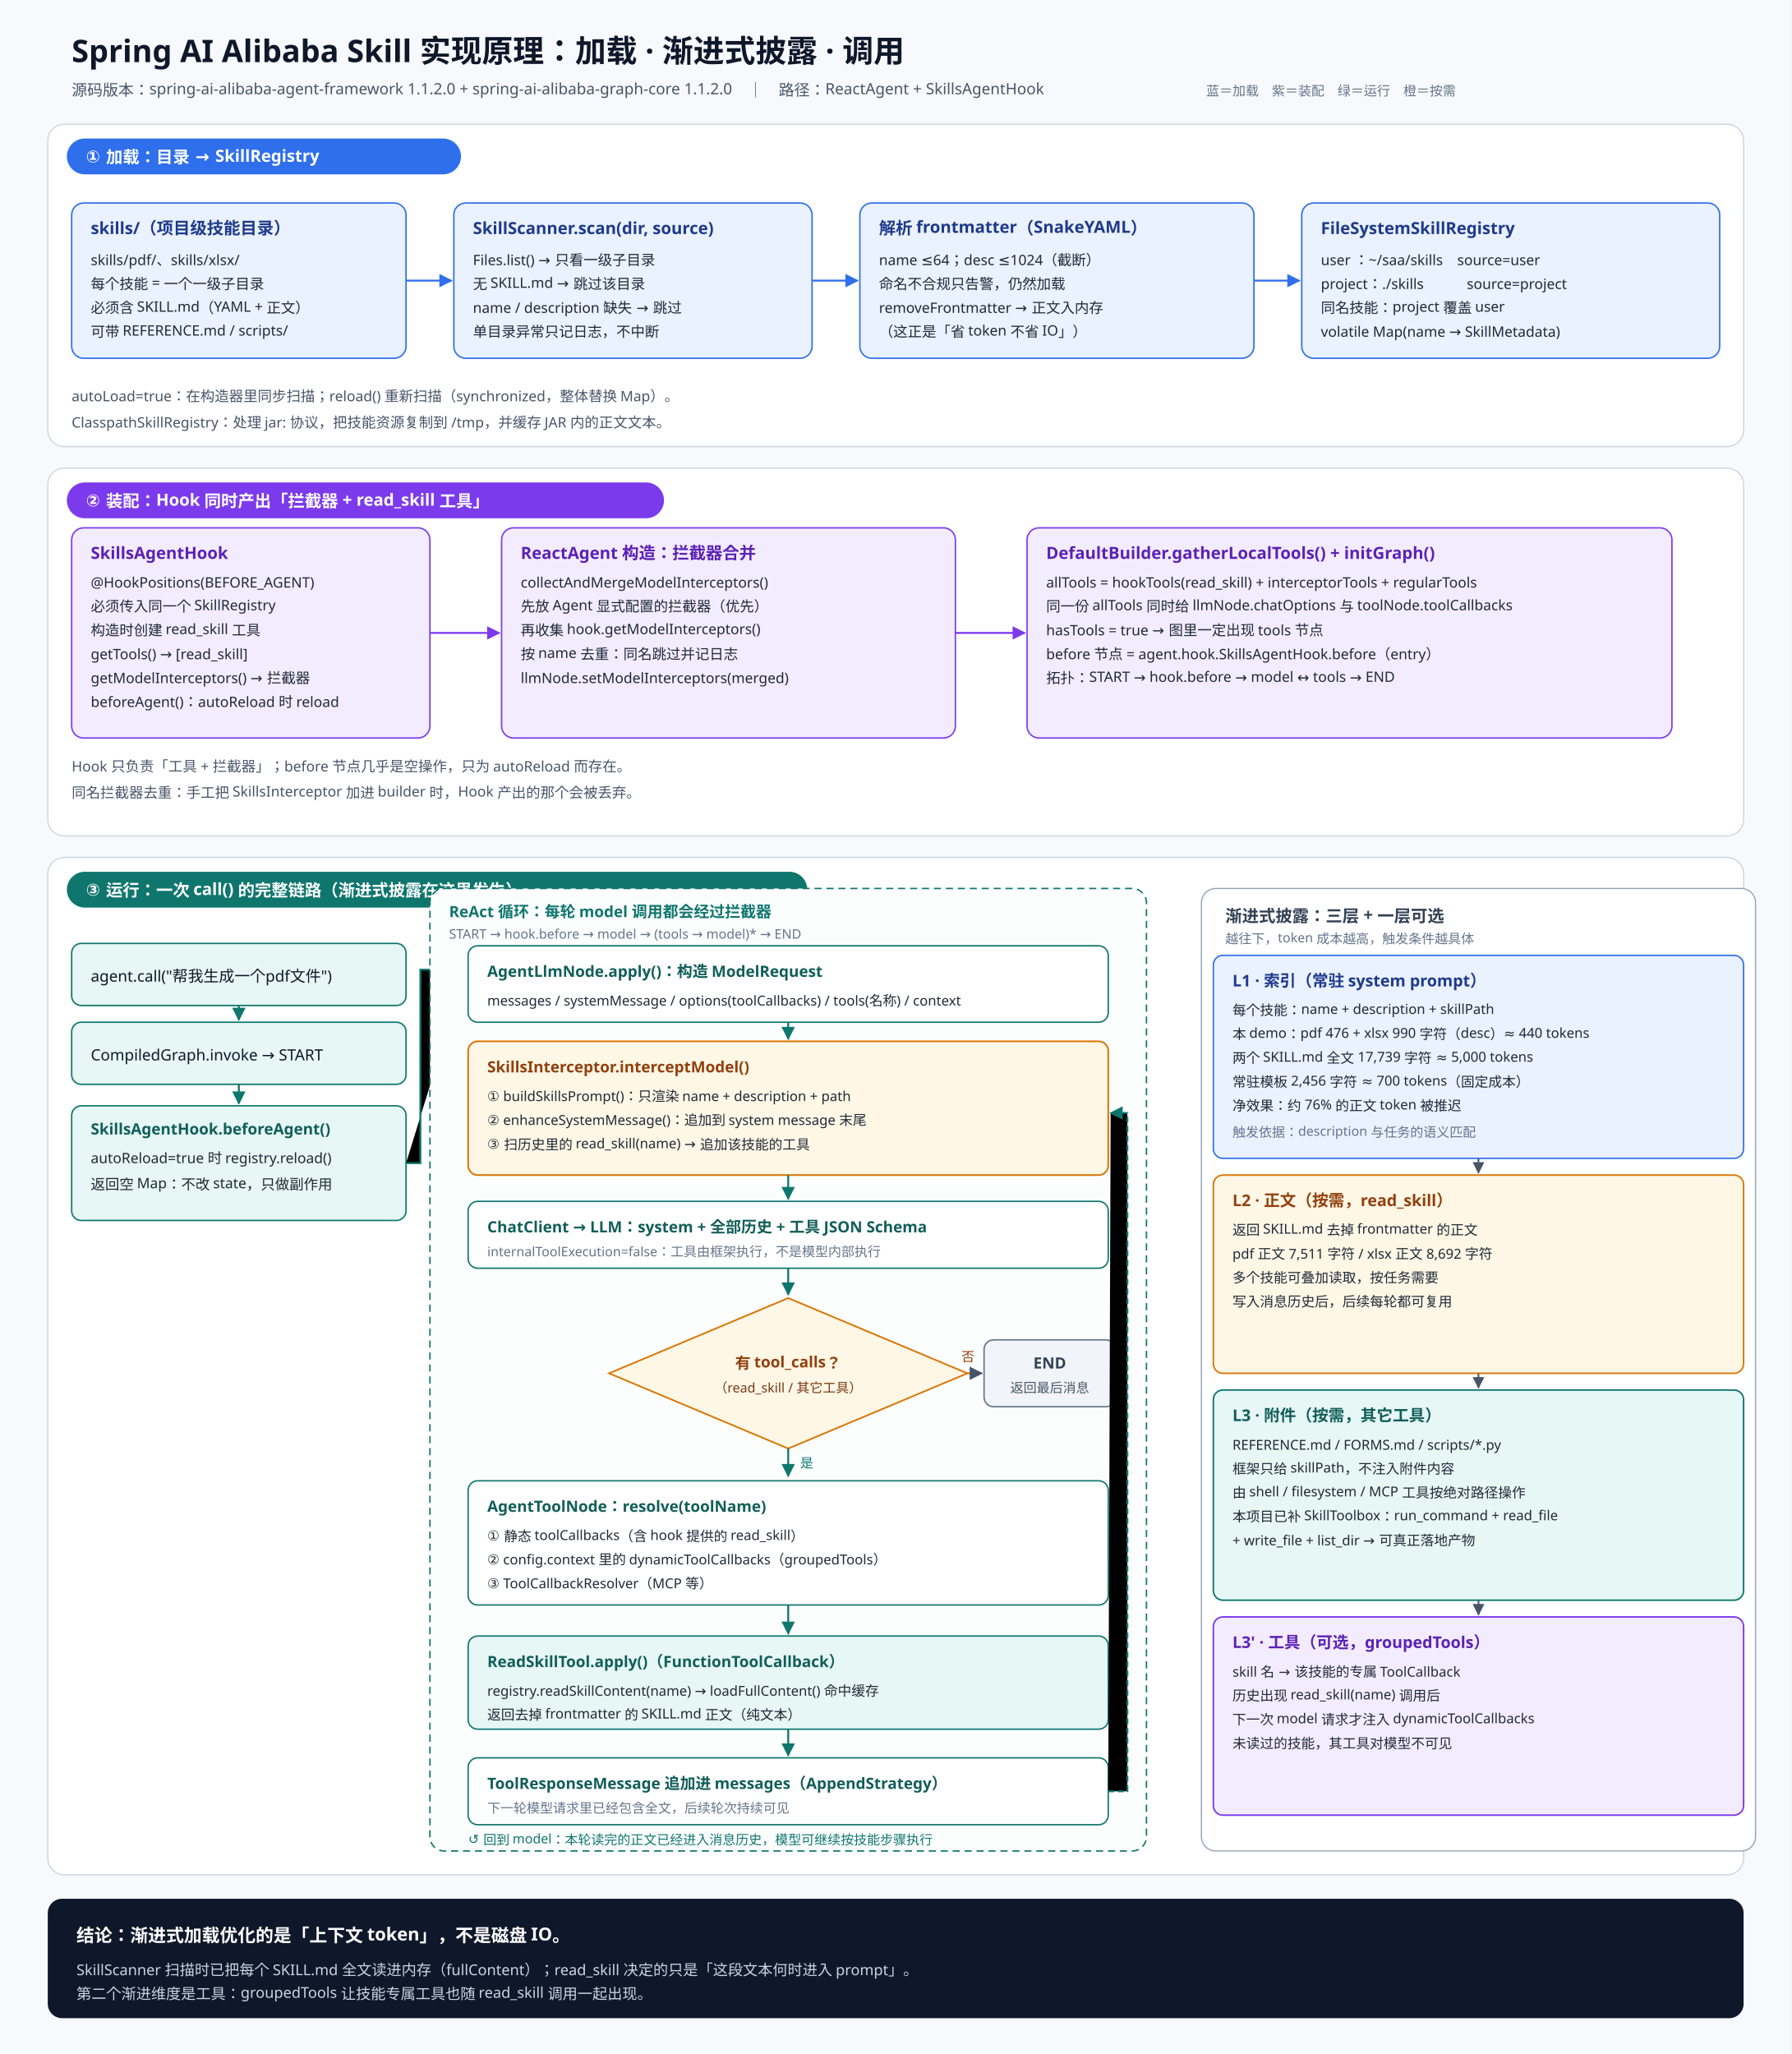
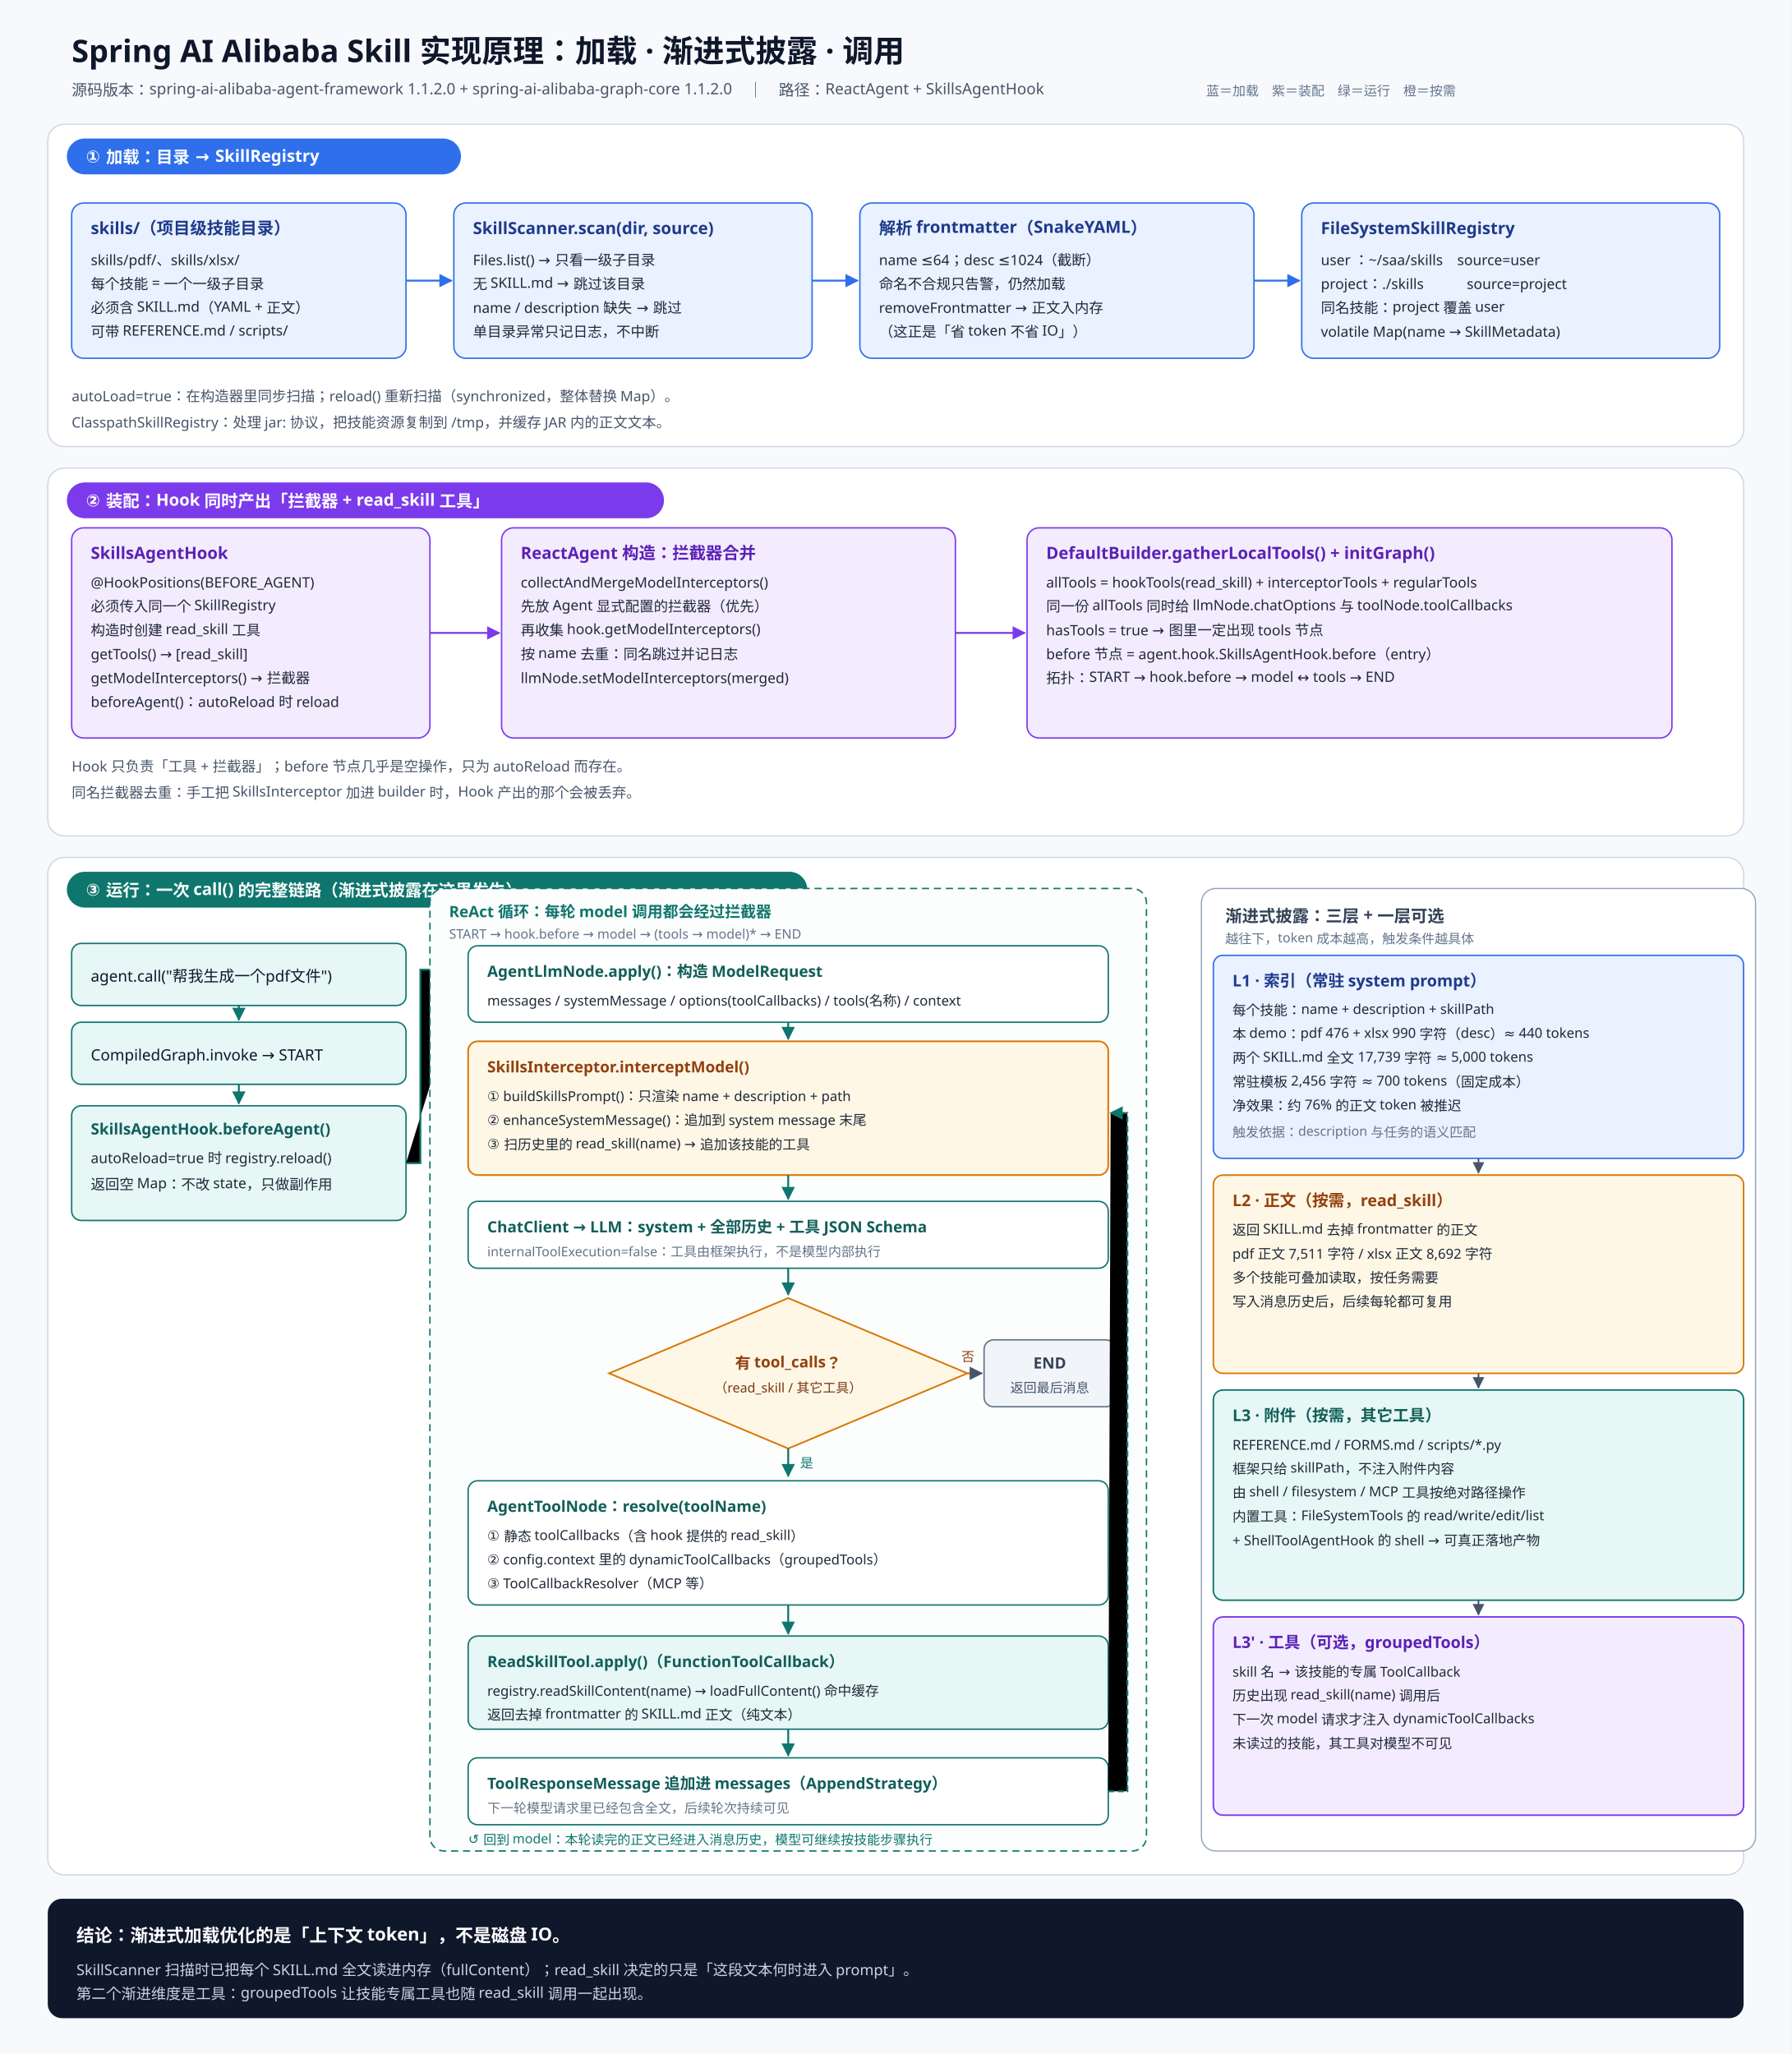
<svg xmlns="http://www.w3.org/2000/svg" width="1500" height="1720" viewBox="0 0 1500 1720" font-family="'Microsoft YaHei','PingFang SC','Noto Sans SC',sans-serif">
  <defs>
    <marker id="arrow" viewBox="0 0 10 10" refX="9" refY="5" markerWidth="7" markerHeight="7" orient="auto">
      <path d="M0,0 L10,5 L0,10 z" fill="#475569" />
    </marker>
    <marker id="arrowBlue" viewBox="0 0 10 10" refX="9" refY="5" markerWidth="7" markerHeight="7" orient="auto">
      <path d="M0,0 L10,5 L0,10 z" fill="#2f6feb" />
    </marker>
    <marker id="arrowPurple" viewBox="0 0 10 10" refX="9" refY="5" markerWidth="7" markerHeight="7" orient="auto">
      <path d="M0,0 L10,5 L0,10 z" fill="#7c3aed" />
    </marker>
    <marker id="arrowGreen" viewBox="0 0 10 10" refX="9" refY="5" markerWidth="7" markerHeight="7" orient="auto">
      <path d="M0,0 L10,5 L0,10 z" fill="#0f766e" />
    </marker>
  </defs>
  <rect x="0" y="0" width="1500" height="1720" fill="#f7f9fc" />
  <text x="60" y="52" font-size="26" font-weight="700" fill="#0f172a">Spring AI Alibaba Skill 实现原理：加载 · 渐进式披露 · 调用</text>
  <text x="60" y="80" font-size="13" fill="#475569">源码版本：spring-ai-alibaba-agent-framework 1.1.2.0 + spring-ai-alibaba-graph-core 1.1.2.0　｜　路径：ReactAgent + SkillsAgentHook</text>
  <text x="1010" y="80" font-size="11" fill="#64748b">蓝＝加载　紫＝装配　绿＝运行　橙＝按需</text>
  <rect x="40" y="104" width="1420" height="270" rx="14" fill="#ffffff" stroke="#cbd5e1" />
  <rect x="56" y="116" width="330" height="30" rx="15" fill="#2f6feb" />
  <text x="72" y="136" font-size="14" font-weight="700" fill="#ffffff">① 加载：目录 → SkillRegistry</text>
  <g>
    <rect x="60" y="170" width="280" height="130" rx="10" fill="#eaf1ff" stroke="#2f6feb" stroke-width="1.2" />
    <text x="76" y="196" font-size="14" font-weight="700" fill="#1e3a8a">skills/（项目级技能目录）</text>
    <text x="76" y="222" font-size="12" fill="#1f2937">skills/pdf/、skills/xlsx/</text>
    <text x="76" y="242" font-size="12" fill="#1f2937">每个技能 = 一个一级子目录</text>
    <text x="76" y="262" font-size="12" fill="#1f2937">必须含 SKILL.md（YAML + 正文）</text>
    <text x="76" y="282" font-size="12" fill="#1f2937">可带 REFERENCE.md / scripts/</text>
  </g>
  <g>
    <rect x="380" y="170" width="300" height="130" rx="10" fill="#eaf1ff" stroke="#2f6feb" stroke-width="1.2" />
    <text x="396" y="196" font-size="14" font-weight="700" fill="#1e3a8a">SkillScanner.scan(dir, source)</text>
    <text x="396" y="222" font-size="12" fill="#1f2937">Files.list() → 只看一级子目录</text>
    <text x="396" y="242" font-size="12" fill="#1f2937">无 SKILL.md → 跳过该目录</text>
    <text x="396" y="262" font-size="12" fill="#1f2937">name / description 缺失 → 跳过</text>
    <text x="396" y="282" font-size="12" fill="#1f2937">单目录异常只记日志，不中断</text>
  </g>
  <g>
    <rect x="720" y="170" width="330" height="130" rx="10" fill="#eaf1ff" stroke="#2f6feb" stroke-width="1.2" />
    <text x="736" y="196" font-size="14" font-weight="700" fill="#1e3a8a">解析 frontmatter（SnakeYAML）</text>
    <text x="736" y="222" font-size="12" fill="#1f2937">name ≤64；desc ≤1024（截断）</text>
    <text x="736" y="242" font-size="12" fill="#1f2937">命名不合规只告警，仍然加载</text>
    <text x="736" y="262" font-size="12" fill="#1f2937">removeFrontmatter → 正文入内存</text>
    <text x="736" y="282" font-size="12" fill="#1f2937">（这正是「省 token 不省 IO」）</text>
  </g>
  <g>
    <rect x="1090" y="170" width="350" height="130" rx="10" fill="#eaf1ff" stroke="#2f6feb" stroke-width="1.2" />
    <text x="1106" y="196" font-size="14" font-weight="700" fill="#1e3a8a">FileSystemSkillRegistry</text>
    <text x="1106" y="222" font-size="12" fill="#1f2937">user    ：~/saa/skills　source=user</text>
    <text x="1106" y="242" font-size="12" fill="#1f2937">project：./skills　　　source=project</text>
    <text x="1106" y="262" font-size="12" fill="#1f2937">同名技能：project 覆盖 user</text>
    <text x="1106" y="282" font-size="12" fill="#1f2937">volatile Map(name → SkillMetadata)</text>
  </g>
  <path d="M340,235 L378,235" stroke="#2f6feb" stroke-width="1.6" marker-end="url(#arrowBlue)" />
  <path d="M680,235 L718,235" stroke="#2f6feb" stroke-width="1.6" marker-end="url(#arrowBlue)" />
  <path d="M1050,235 L1088,235" stroke="#2f6feb" stroke-width="1.6" marker-end="url(#arrowBlue)" />
  <text x="60" y="336" font-size="12" fill="#475569">autoLoad=true：在构造器里同步扫描；reload() 重新扫描（synchronized，整体替换 Map）。</text>
  <text x="60" y="358" font-size="12" fill="#475569">ClasspathSkillRegistry：处理 jar: 协议，把技能资源复制到 /tmp，并缓存 JAR 内的正文文本。</text>
  <rect x="40" y="392" width="1420" height="308" rx="14" fill="#ffffff" stroke="#cbd5e1" />
  <rect x="56" y="404" width="500" height="30" rx="15" fill="#7c3aed" />
  <text x="72" y="424" font-size="14" font-weight="700" fill="#ffffff">② 装配：Hook 同时产出「拦截器 + read_skill 工具」</text>
  <g>
    <rect x="60" y="442" width="300" height="176" rx="10" fill="#f3ecff" stroke="#7c3aed" stroke-width="1.2" />
    <text x="76" y="468" font-size="14" font-weight="700" fill="#5b21b6">SkillsAgentHook</text>
    <text x="76" y="492" font-size="12" fill="#1f2937">@HookPositions(BEFORE_AGENT)</text>
    <text x="76" y="512" font-size="12" fill="#1f2937">必须传入同一个 SkillRegistry</text>
    <text x="76" y="532" font-size="12" fill="#1f2937">构造时创建 read_skill 工具</text>
    <text x="76" y="552" font-size="12" fill="#1f2937">getTools() → [read_skill]</text>
    <text x="76" y="572" font-size="12" fill="#1f2937">getModelInterceptors() → 拦截器</text>
    <text x="76" y="592" font-size="12" fill="#1f2937">beforeAgent()：autoReload 时 reload</text>
  </g>
  <g>
    <rect x="420" y="442" width="380" height="176" rx="10" fill="#f3ecff" stroke="#7c3aed" stroke-width="1.2" />
    <text x="436" y="468" font-size="14" font-weight="700" fill="#5b21b6">ReactAgent 构造：拦截器合并</text>
    <text x="436" y="492" font-size="12" fill="#1f2937">collectAndMergeModelInterceptors()</text>
    <text x="436" y="512" font-size="12" fill="#1f2937">先放 Agent 显式配置的拦截器（优先）</text>
    <text x="436" y="532" font-size="12" fill="#1f2937">再收集 hook.getModelInterceptors()</text>
    <text x="436" y="552" font-size="12" fill="#1f2937">按 name 去重：同名跳过并记日志</text>
    <text x="436" y="572" font-size="12" fill="#1f2937">llmNode.setModelInterceptors(merged)</text>
  </g>
  <g>
    <rect x="860" y="442" width="540" height="176" rx="10" fill="#f3ecff" stroke="#7c3aed" stroke-width="1.2" />
    <text x="876" y="468" font-size="14" font-weight="700" fill="#5b21b6">DefaultBuilder.gatherLocalTools() + initGraph()</text>
    <text x="876" y="492" font-size="12" fill="#1f2937">allTools = hookTools(read_skill) + interceptorTools + regularTools</text>
    <text x="876" y="512" font-size="12" fill="#1f2937">同一份 allTools 同时给 llmNode.chatOptions 与 toolNode.toolCallbacks</text>
    <text x="876" y="532" font-size="12" fill="#1f2937">hasTools = true → 图里一定出现 tools 节点</text>
    <text x="876" y="552" font-size="12" fill="#1f2937">before 节点 = agent.hook.SkillsAgentHook.before（entry）</text>
    <text x="876" y="572" font-size="12" fill="#1f2937">拓扑：START → hook.before → model ↔ tools → END</text>
  </g>
  <path d="M360,530 L418,530" stroke="#7c3aed" stroke-width="1.6" marker-end="url(#arrowPurple)" />
  <path d="M800,530 L858,530" stroke="#7c3aed" stroke-width="1.6" marker-end="url(#arrowPurple)" />
  <text x="60" y="646" font-size="12" fill="#475569">Hook 只负责「工具 + 拦截器」；before 节点几乎是空操作，只为 autoReload 而存在。</text>
  <text x="60" y="668" font-size="12" fill="#475569">同名拦截器去重：手工把 SkillsInterceptor 加进 builder 时，Hook 产出的那个会被丢弃。</text>
  <rect x="40" y="718" width="1420" height="852" rx="14" fill="#ffffff" stroke="#cbd5e1" />
  <rect x="56" y="730" width="620" height="30" rx="15" fill="#0f766e" />
  <text x="72" y="750" font-size="14" font-weight="700" fill="#ffffff">③ 运行：一次 call() 的完整链路（渐进式披露在这里发生）</text>
  <g>
    <rect x="60" y="790" width="280" height="52" rx="8" fill="#e6f7f5" stroke="#0f766e" stroke-width="1.2" />
    <text x="76" y="822" font-size="13" fill="#0f172a">agent.call("帮我生成一个pdf文件")</text>
  </g>
  <g>
    <rect x="60" y="856" width="280" height="52" rx="8" fill="#e6f7f5" stroke="#0f766e" stroke-width="1.2" />
    <text x="76" y="888" font-size="13" fill="#0f172a">CompiledGraph.invoke → START</text>
  </g>
  <g>
    <rect x="60" y="926" width="280" height="96" rx="8" fill="#e6f7f5" stroke="#0f766e" stroke-width="1.2" />
    <text x="76" y="950" font-size="13" font-weight="700" fill="#115e59">SkillsAgentHook.beforeAgent()</text>
    <text x="76" y="974" font-size="12" fill="#1f2937">autoReload=true 时 registry.reload()</text>
    <text x="76" y="996" font-size="12" fill="#1f2937">返回空 Map：不改 state，只做副作用</text>
  </g>
  <path d="M200,842 L200,854" stroke="#0f766e" stroke-width="1.6" marker-end="url(#arrowGreen)" />
  <path d="M200,908 L200,924" stroke="#0f766e" stroke-width="1.6" marker-end="url(#arrowGreen)" />
  <path d="M340,974 L352,974 L352,812 L390,812" stroke="#0f766e" stroke-width="1.6" marker-end="url(#arrowGreen)" />
  <rect x="360" y="744" width="600" height="806" rx="12" fill="#fcfefd" stroke="#0f766e" stroke-width="1.2" stroke-dasharray="6 4" />
  <text x="376" y="768" font-size="13" font-weight="700" fill="#0f766e">ReAct 循环：每轮 model 调用都会经过拦截器</text>
  <text x="376" y="786" font-size="11" fill="#64748b">START → hook.before → model → (tools → model)* → END</text>
  <g>
    <rect x="392" y="792" width="536" height="64" rx="8" fill="#ffffff" stroke="#0f766e" stroke-width="1.2" />
    <text x="408" y="818" font-size="13" font-weight="700" fill="#115e59">AgentLlmNode.apply()：构造 ModelRequest</text>
    <text x="408" y="842" font-size="11.5" fill="#1f2937">messages / systemMessage / options(toolCallbacks) / tools(名称) / context</text>
  </g>
  <g>
    <rect x="392" y="872" width="536" height="112" rx="8" fill="#fff7e6" stroke="#d97706" stroke-width="1.4" />
    <text x="408" y="898" font-size="13" font-weight="700" fill="#92400e">SkillsInterceptor.interceptModel()</text>
    <text x="408" y="922" font-size="11.5" fill="#1f2937">① buildSkillsPrompt()：只渲染 name + description + path</text>
    <text x="408" y="942" font-size="11.5" fill="#1f2937">② enhanceSystemMessage()：追加到 system message 末尾</text>
    <text x="408" y="962" font-size="11.5" fill="#1f2937">③ 扫历史里的 read_skill(name) → 追加该技能的工具</text>
  </g>
  <g>
    <rect x="392" y="1006" width="536" height="56" rx="8" fill="#ffffff" stroke="#0f766e" stroke-width="1.2" />
    <text x="408" y="1032" font-size="13" font-weight="700" fill="#115e59">ChatClient → LLM：system + 全部历史 + 工具 JSON Schema</text>
    <text x="408" y="1052" font-size="11" fill="#64748b">internalToolExecution=false：工具由框架执行，不是模型内部执行</text>
  </g>
  <path d="M660,856 L660,870" stroke="#0f766e" stroke-width="1.6" marker-end="url(#arrowGreen)" />
  <path d="M660,984 L660,1004" stroke="#0f766e" stroke-width="1.6" marker-end="url(#arrowGreen)" />
  <path d="M660,1062 L660,1084" stroke="#0f766e" stroke-width="1.6" marker-end="url(#arrowGreen)" />
  <polygon points="660,1087 810,1150 660,1213 510,1150" fill="#fff7e6" stroke="#d97706" stroke-width="1.4" />
  <text x="660" y="1146" font-size="13" font-weight="700" fill="#92400e" text-anchor="middle">有 tool_calls？</text>
  <text x="660" y="1166" font-size="11" fill="#78350f" text-anchor="middle">（read_skill / 其它工具）</text>
  <path d="M810,1150 L822,1150" stroke="#d97706" stroke-width="1.6" marker-end="url(#arrow)" />
  <text x="816" y="1140" font-size="11" fill="#92400e" text-anchor="end">否</text>
  <g>
    <rect x="824" y="1122" width="110" height="56" rx="8" fill="#f1f5f9" stroke="#64748b" stroke-width="1.2" />
    <text x="879" y="1146" font-size="13" font-weight="700" fill="#334155" text-anchor="middle">END</text>
    <text x="879" y="1166" font-size="11" fill="#475569" text-anchor="middle">返回最后消息</text>
  </g>
  <path d="M660,1213 L660,1236" stroke="#0f766e" stroke-width="1.6" marker-end="url(#arrowGreen)" />
  <text x="670" y="1229" font-size="11" fill="#0f766e">是</text>
  <g>
    <rect x="392" y="1240" width="536" height="104" rx="8" fill="#ffffff" stroke="#0f766e" stroke-width="1.2" />
    <text x="408" y="1266" font-size="13" font-weight="700" fill="#115e59">AgentToolNode：resolve(toolName)</text>
    <text x="408" y="1290" font-size="11.5" fill="#1f2937">① 静态 toolCallbacks（含 hook 提供的 read_skill）</text>
    <text x="408" y="1310" font-size="11.5" fill="#1f2937">② config.context 里的 dynamicToolCallbacks（groupedTools）</text>
    <text x="408" y="1330" font-size="11.5" fill="#1f2937">③ ToolCallbackResolver（MCP 等）</text>
  </g>
  <g>
    <rect x="392" y="1370" width="536" height="78" rx="8" fill="#e6f7f5" stroke="#0f766e" stroke-width="1.2" />
    <text x="408" y="1396" font-size="13" font-weight="700" fill="#115e59">ReadSkillTool.apply()（FunctionToolCallback）</text>
    <text x="408" y="1420" font-size="11.5" fill="#1f2937">registry.readSkillContent(name) → loadFullContent() 命中缓存</text>
    <text x="408" y="1440" font-size="11.5" fill="#1f2937">返回去掉 frontmatter 的 SKILL.md 正文（纯文本）</text>
  </g>
  <g>
    <rect x="392" y="1472" width="536" height="56" rx="8" fill="#ffffff" stroke="#0f766e" stroke-width="1.2" />
    <text x="408" y="1498" font-size="13" font-weight="700" fill="#115e59">ToolResponseMessage 追加进 messages（AppendStrategy）</text>
    <text x="408" y="1518" font-size="11" fill="#64748b">下一轮模型请求里已经包含全文，后续轮次持续可见</text>
  </g>
  <path d="M660,1344 L660,1368" stroke="#0f766e" stroke-width="1.6" marker-end="url(#arrowGreen)" />
  <path d="M660,1448 L660,1470" stroke="#0f766e" stroke-width="1.6" marker-end="url(#arrowGreen)" />
  <path d="M928,1500 L944,1500 L944,932 L930,932" stroke="#0f766e" stroke-width="1.6" marker-end="url(#arrowGreen)" stroke-dasharray="5 3" />
  <text x="392" y="1544" font-size="11" fill="#0f766e">↺ 回到 model：本轮读完的正文已经进入消息历史，模型可继续按技能步骤执行</text>
  <rect x="1006" y="744" width="464" height="806" rx="12" fill="#ffffff" stroke="#94a3b8" />
  <text x="1026" y="772" font-size="14" font-weight="700" fill="#334155">渐进式披露：三层 + 一层可选</text>
  <text x="1026" y="790" font-size="11" fill="#64748b">越往下，token 成本越高，触发条件越具体</text>
  <g>
    <rect x="1016" y="800" width="444" height="170" rx="8" fill="#eaf1ff" stroke="#2f6feb" stroke-width="1.2" />
    <text x="1032" y="826" font-size="13.5" font-weight="700" fill="#1e3a8a">L1 · 索引（常驻 system prompt）</text>
    <text x="1032" y="850" font-size="11.5" fill="#1f2937">每个技能：name + description + skillPath</text>
    <text x="1032" y="870" font-size="11.5" fill="#1f2937">本 demo：pdf 476 + xlsx 990 字符（desc）≈ 440 tokens</text>
    <text x="1032" y="890" font-size="11.5" fill="#1f2937">两个 SKILL.md 全文 17,739 字符 ≈ 5,000 tokens</text>
    <text x="1032" y="910" font-size="11.5" fill="#1f2937">常驻模板 2,456 字符 ≈ 700 tokens（固定成本）</text>
    <text x="1032" y="930" font-size="11.5" fill="#1f2937">净效果：约 76% 的正文 token 被推迟</text>
    <text x="1032" y="952" font-size="11" fill="#64748b">触发依据：description 与任务的语义匹配</text>
  </g>
  <g>
    <rect x="1016" y="984" width="444" height="166" rx="8" fill="#fff7e6" stroke="#d97706" stroke-width="1.3" />
    <text x="1032" y="1010" font-size="13.5" font-weight="700" fill="#92400e">L2 · 正文（按需，read_skill）</text>
    <text x="1032" y="1034" font-size="11.5" fill="#1f2937">返回 SKILL.md 去掉 frontmatter 的正文</text>
    <text x="1032" y="1054" font-size="11.5" fill="#1f2937">pdf 正文 7,511 字符 / xlsx 正文 8,692 字符</text>
    <text x="1032" y="1074" font-size="11.5" fill="#1f2937">多个技能可叠加读取，按任务需要</text>
    <text x="1032" y="1094" font-size="11.5" fill="#1f2937">写入消息历史后，后续每轮都可复用</text>
  </g>
  <g>
    <rect x="1016" y="1164" width="444" height="176" rx="8" fill="#e6f7f5" stroke="#0f766e" stroke-width="1.3" />
    <text x="1032" y="1190" font-size="13.5" font-weight="700" fill="#115e59">L3 · 附件（按需，其它工具）</text>
    <text x="1032" y="1214" font-size="11.5" fill="#1f2937">REFERENCE.md / FORMS.md / scripts/*.py</text>
    <text x="1032" y="1234" font-size="11.5" fill="#1f2937">框架只给 skillPath，不注入附件内容</text>
    <text x="1032" y="1254" font-size="11.5" fill="#1f2937">由 shell / filesystem / MCP 工具按绝对路径操作</text>
-     <text x="1032" y="1274" font-size="11.5" fill="#1f2937">本项目已补 SkillToolbox：run_command + read_file</text>
-     <text x="1032" y="1294" font-size="11.5" fill="#1f2937">+ write_file + list_dir → 可真正落地产物</text>
+     <text x="1032" y="1274" font-size="11.5" fill="#1f2937">内置工具：FileSystemTools 的 read/write/edit/list</text>
+     <text x="1032" y="1294" font-size="11.5" fill="#1f2937">+ ShellToolAgentHook 的 shell → 可真正落地产物</text>
  </g>
  <g>
    <rect x="1016" y="1354" width="444" height="166" rx="8" fill="#f3ecff" stroke="#7c3aed" stroke-width="1.3" />
    <text x="1032" y="1380" font-size="13.5" font-weight="700" fill="#5b21b6">L3' · 工具（可选，groupedTools）</text>
    <text x="1032" y="1404" font-size="11.5" fill="#1f2937">skill 名 → 该技能的专属 ToolCallback</text>
    <text x="1032" y="1424" font-size="11.5" fill="#1f2937">历史出现 read_skill(name) 调用后</text>
    <text x="1032" y="1444" font-size="11.5" fill="#1f2937">下一次 model 请求才注入 dynamicToolCallbacks</text>
    <text x="1032" y="1464" font-size="11.5" fill="#1f2937">未读过的技能，其工具对模型不可见</text>
  </g>
  <path d="M1238,970 L1238,982" stroke="#475569" stroke-width="1.4" marker-end="url(#arrow)" />
  <path d="M1238,1150 L1238,1162" stroke="#475569" stroke-width="1.4" marker-end="url(#arrow)" />
  <path d="M1238,1340 L1238,1352" stroke="#475569" stroke-width="1.4" marker-end="url(#arrow)" />
  <rect x="40" y="1590" width="1420" height="100" rx="12" fill="#0f172a" />
  <text x="64" y="1626" font-size="15" font-weight="700" fill="#ffffff">结论：渐进式加载优化的是「上下文 token」，不是磁盘 IO。</text>
  <text x="64" y="1654" font-size="12.5" fill="#cbd5e1">SkillScanner 扫描时已把每个 SKILL.md 全文读进内存（fullContent）；read_skill 决定的只是「这段文本何时进入 prompt」。</text>
  <text x="64" y="1674" font-size="12.5" fill="#cbd5e1">第二个渐进维度是工具：groupedTools 让技能专属工具也随 read_skill 调用一起出现。</text>
</svg>
